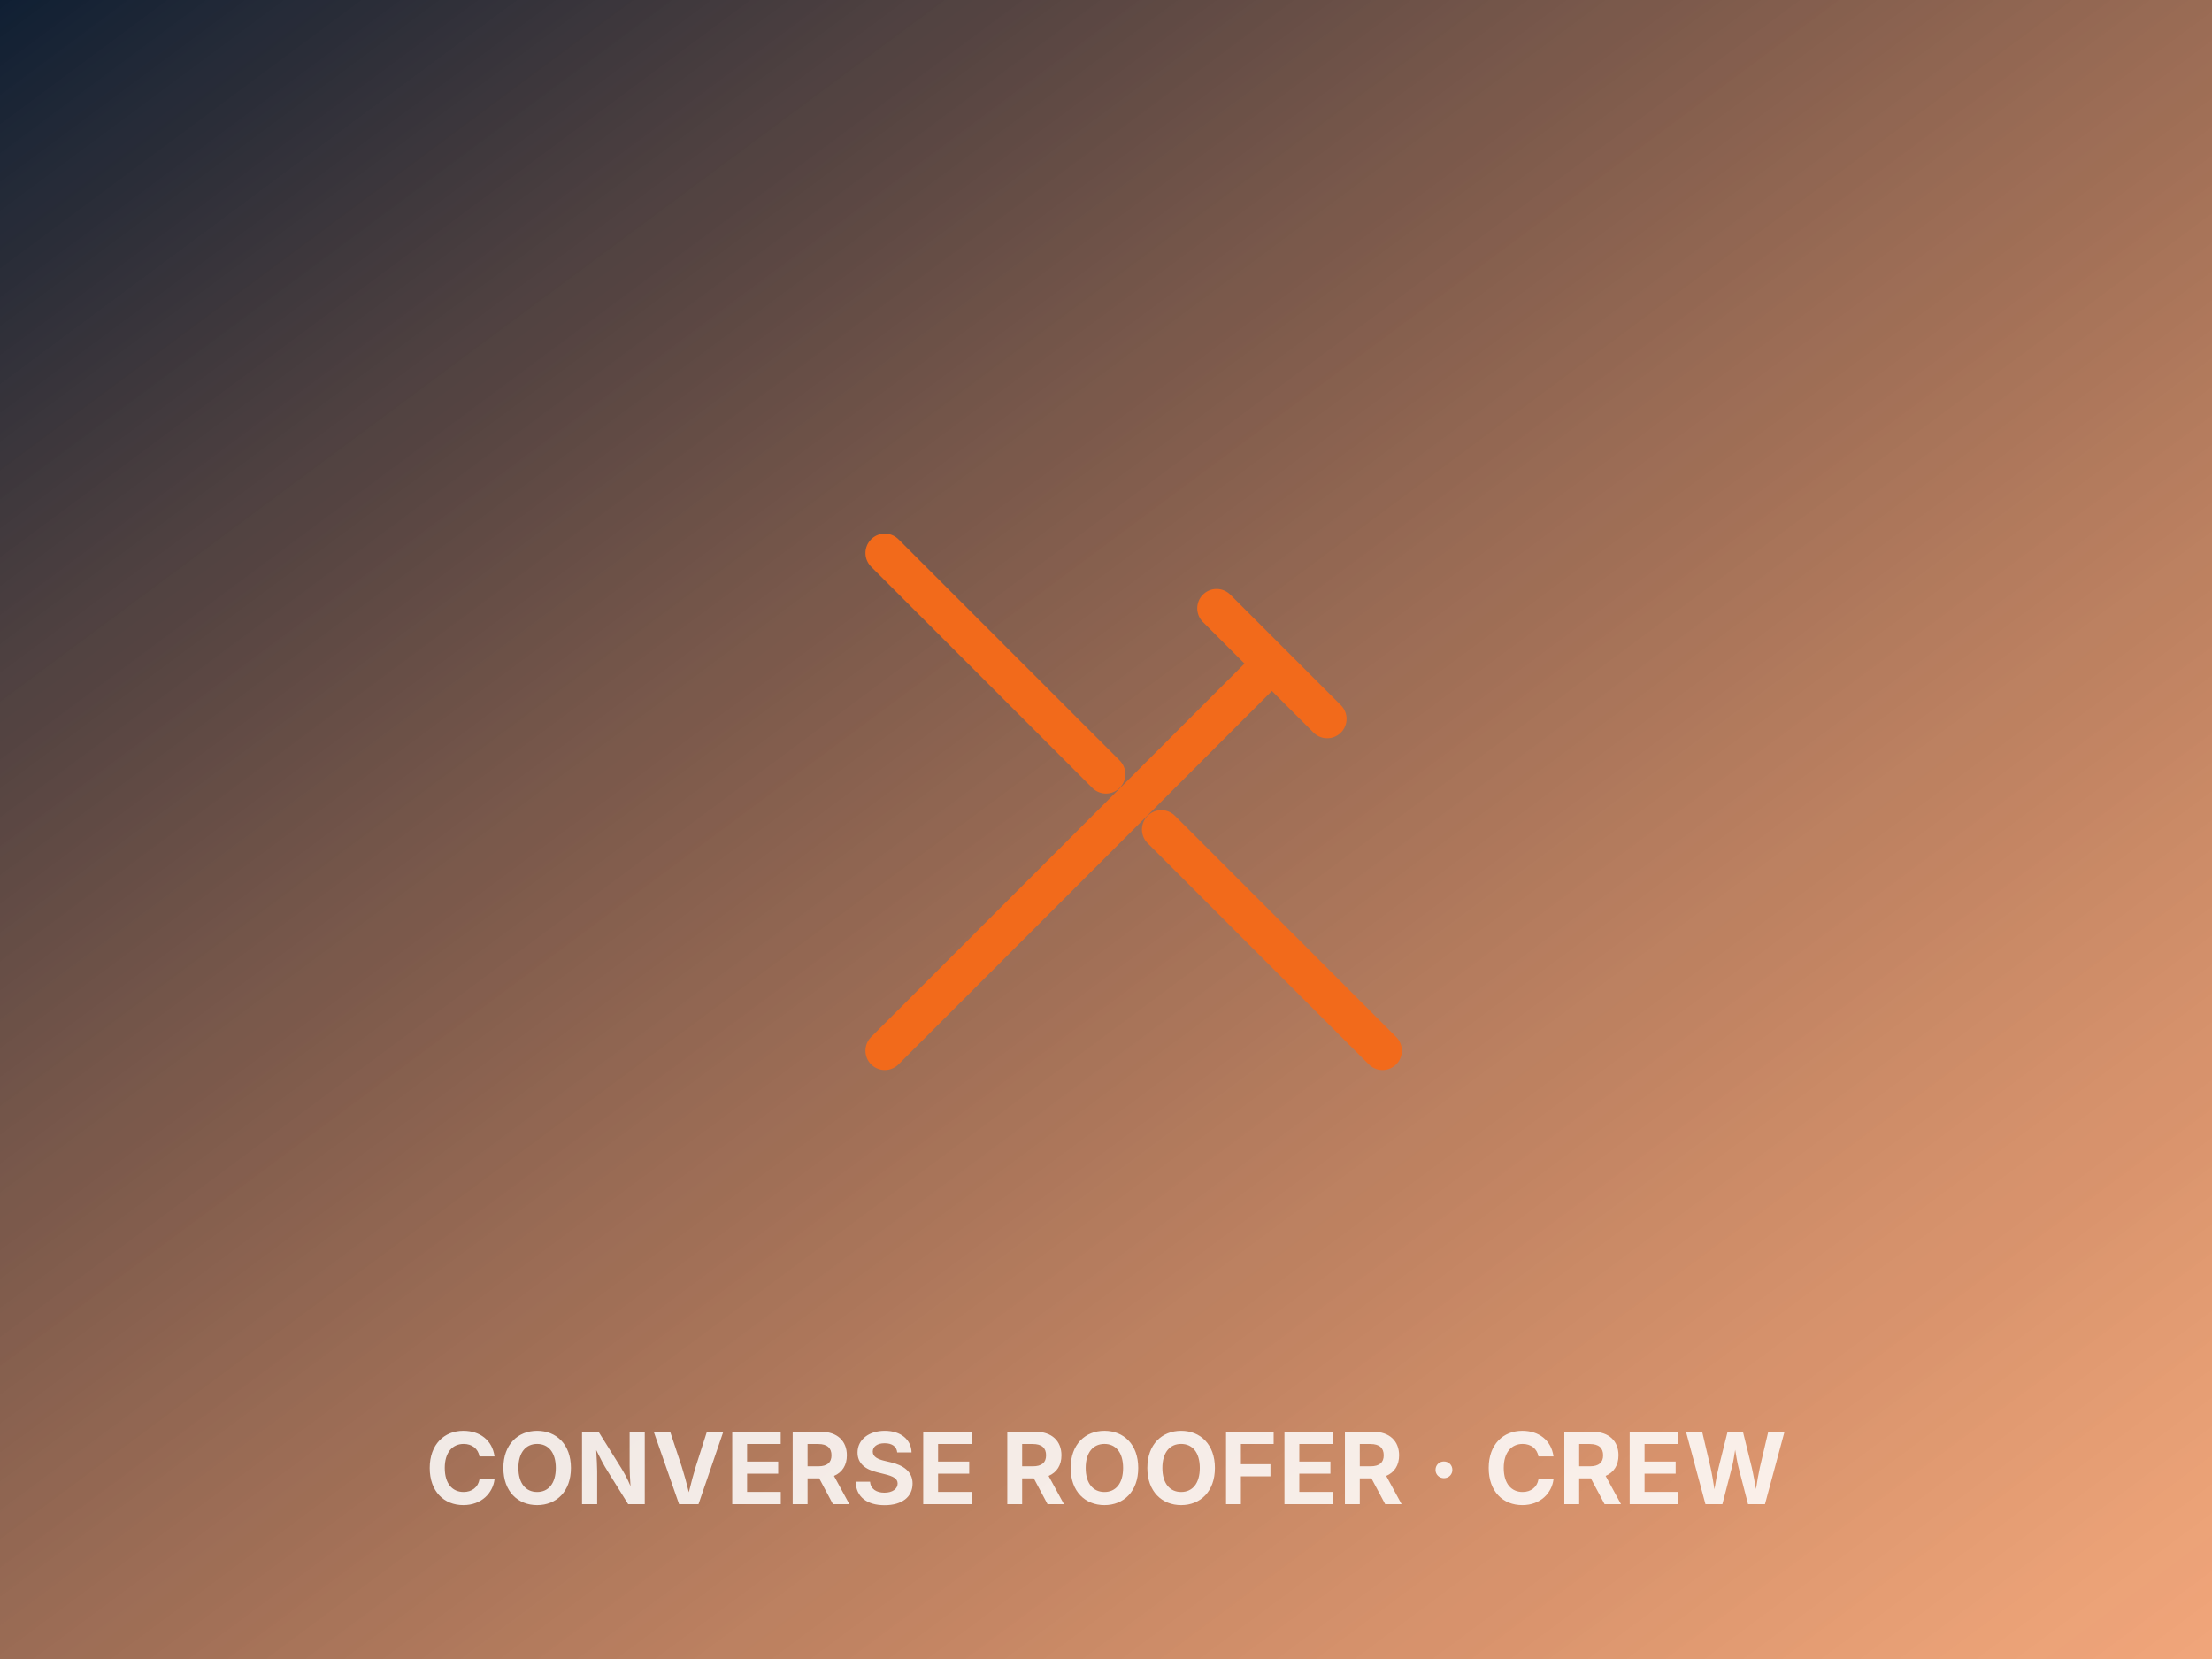
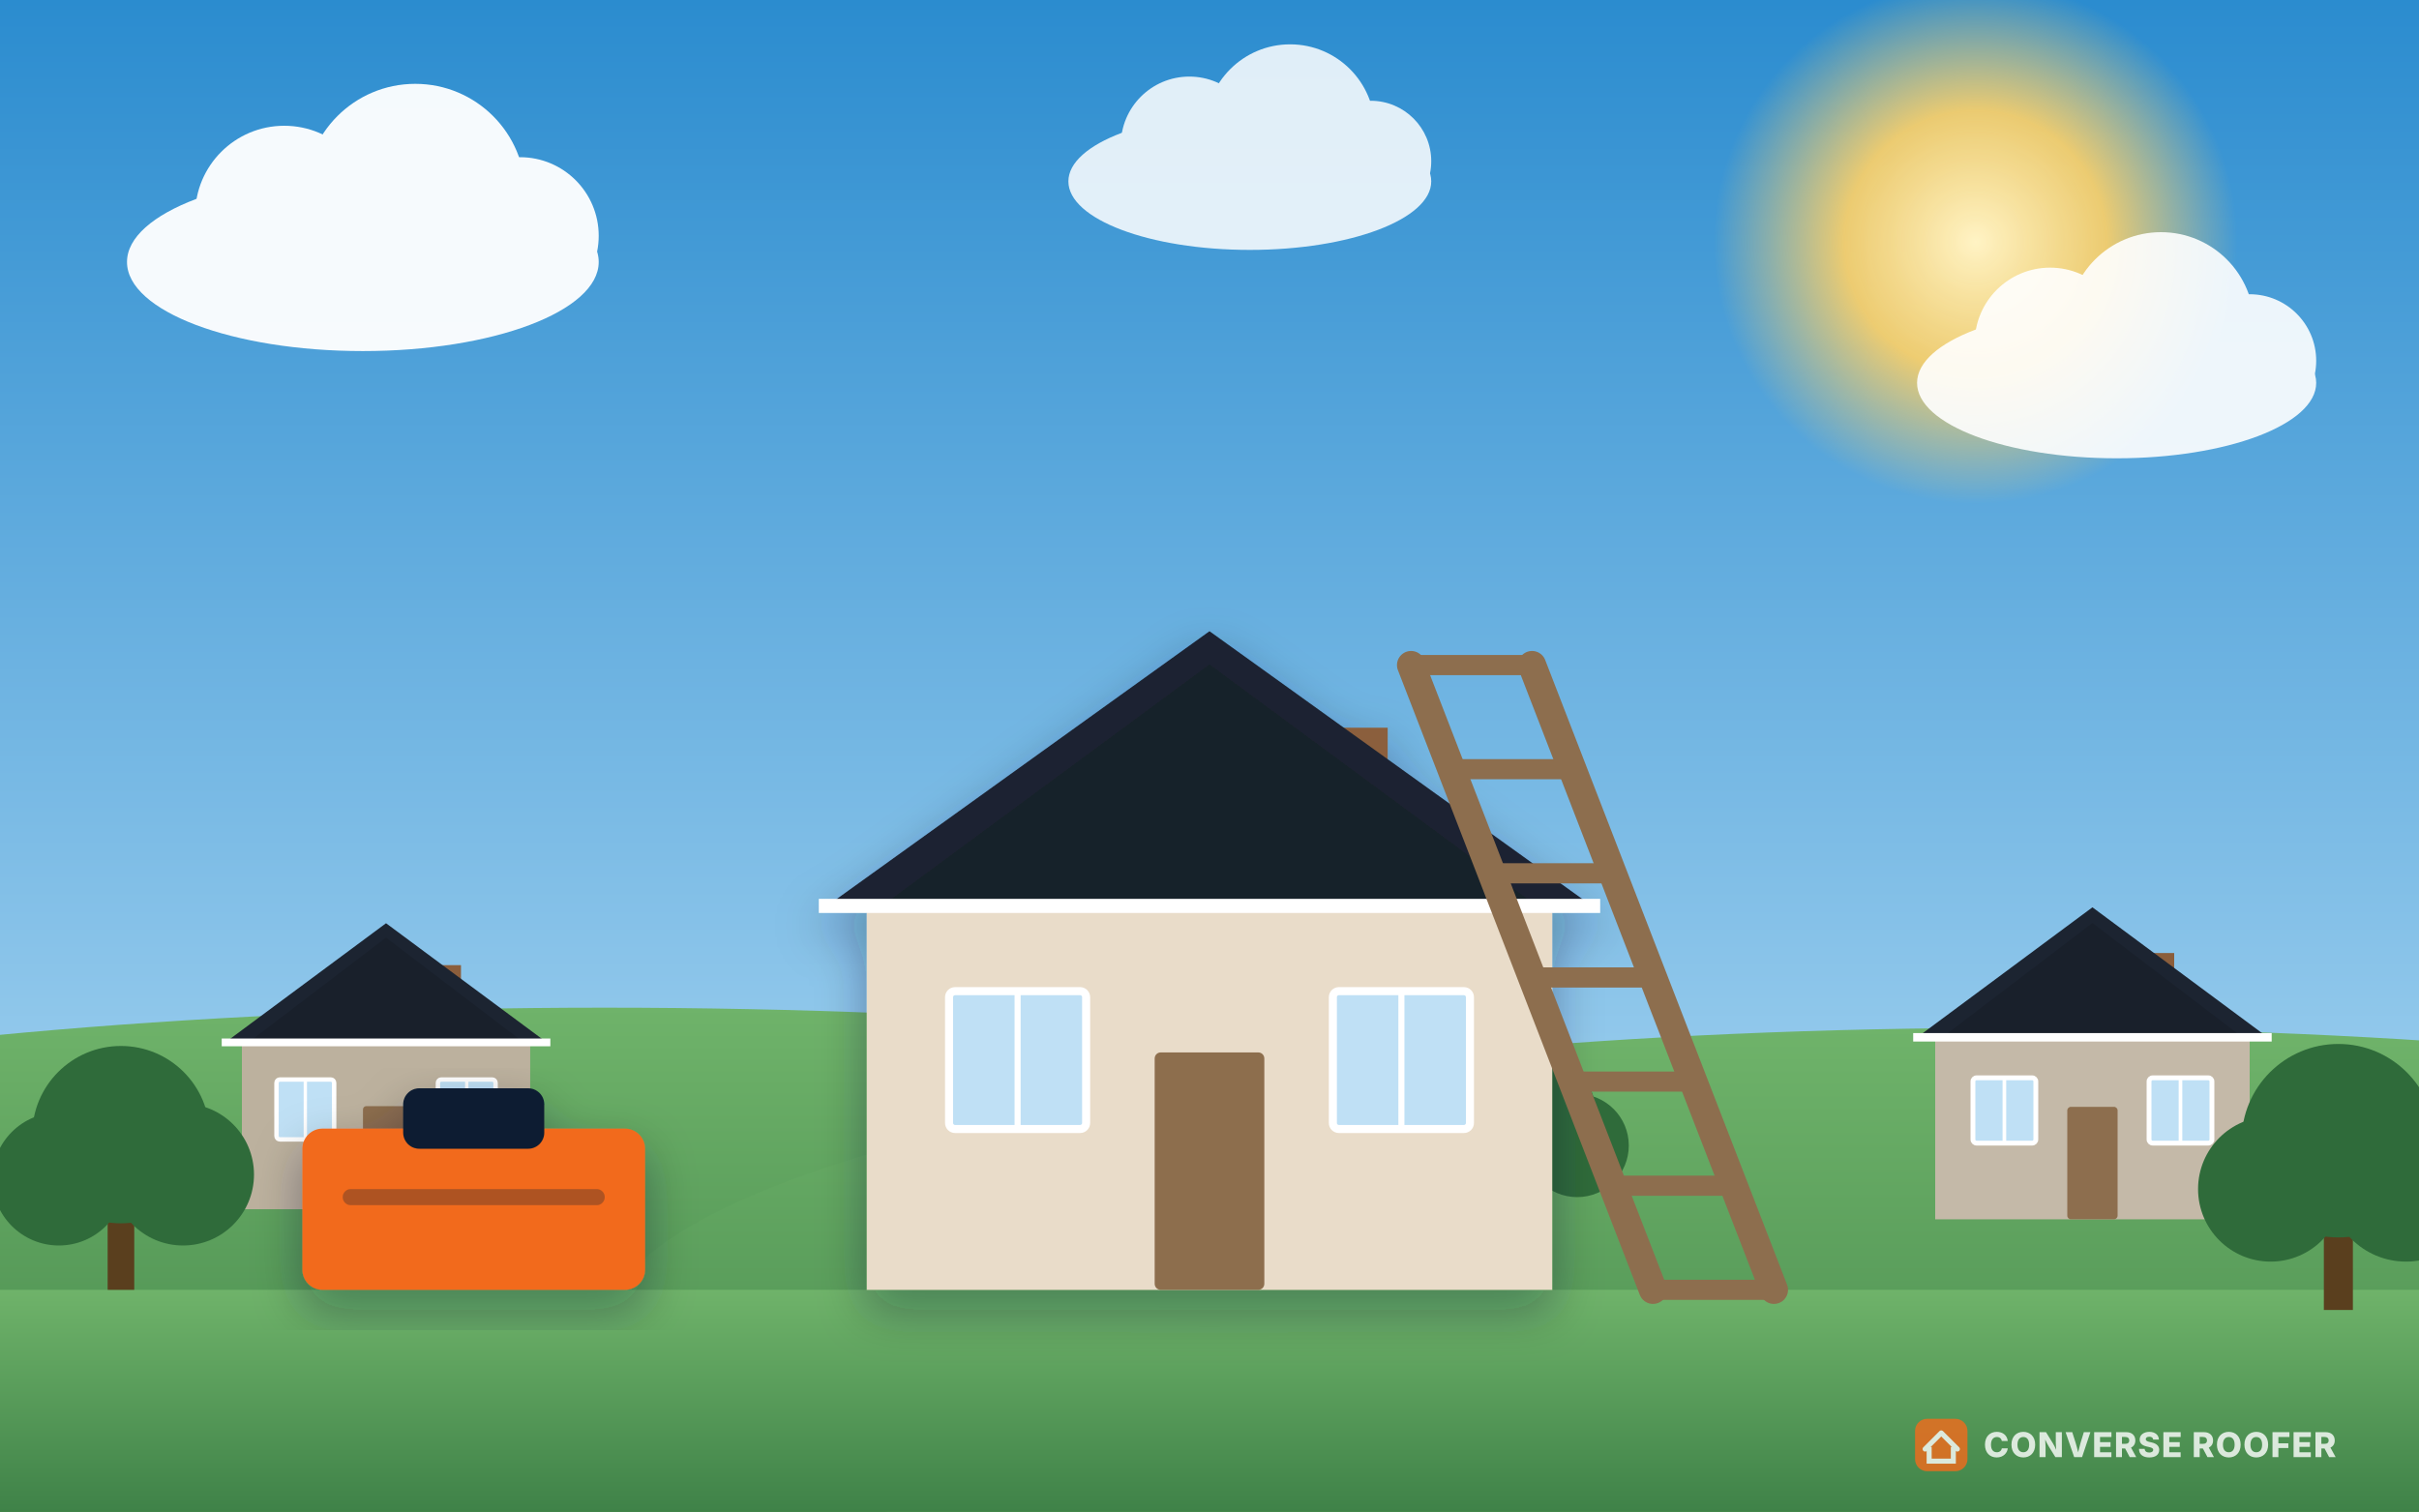
- <svg xmlns="http://www.w3.org/2000/svg" viewBox="0 0 400 300" width="400" height="300">
+ <svg xmlns="http://www.w3.org/2000/svg" viewBox="0 0 1200 750" width="1200" height="750" role="img">
  <defs>
-     <linearGradient id="g" x1="0" y1="0" x2="1" y2="1">
-       <stop offset="0" stop-color="#0f1f33" />
-       <stop offset="1" stop-color="#f26a1b" stop-opacity=".55" />
+     <linearGradient id="sky" x1="0" y1="0" x2="0" y2="1">
+       <stop offset="0" stop-color="#2b8ccf" />
+       <stop offset="1" stop-color="#bfe3f8" />
    </linearGradient>
+     <linearGradient id="ground" x1="0" y1="0" x2="0" y2="1">
+       <stop offset="0" stop-color="#6fb36a" />
+       <stop offset="1" stop-color="#3f8248" />
+     </linearGradient>
+     <radialGradient id="hailg" cx=".35" cy=".35" r=".7">
+       <stop offset="0" stop-color="#ffffff" />
+       <stop offset=".6" stop-color="#dbe9f7" />
+       <stop offset="1" stop-color="#8fb3d9" />
+     </radialGradient>
+     <radialGradient id="sun" cx=".5" cy=".5" r=".5">
+       <stop offset="0" stop-color="#fff3c4" />
+       <stop offset=".5" stop-color="#ffd166" stop-opacity=".9" />
+       <stop offset="1" stop-color="#ffd166" stop-opacity="0" />
+     </radialGradient>
+     <filter id="glow" x="-50%" y="-50%" width="200%" height="200%">
+       <feGaussianBlur stdDeviation="8" />
+     </filter>
+     <filter id="soft" x="-20%" y="-20%" width="140%" height="140%">
+       <feDropShadow dx="0" dy="10" stdDeviation="12" flood-color="#0f1f33" flood-opacity=".35" />
+     </filter>
  </defs>
-   <rect width="400" height="300" fill="url(#g)" />
-   <g transform="translate(100 40)" fill="none" stroke="#f26a1b" stroke-width="7" stroke-linecap="round" stroke-linejoin="round">
-     <path d="M60 150 L130 80 M120 70 L140 90 M60 60 L100 100 M150 150 L110 110" />
+   <rect width="1200" height="750" fill="url(#sky)" />
+   <circle cx="980" cy="120" r="130" fill="url(#sun)" />
+   <g fill="#ffffff" opacity="0.95">
+     <ellipse cx="180" cy="130" rx="117.0" ry="44.2" />
+     <circle cx="141.0" cy="106.6" r="44.2" />
+     <circle cx="206.0" cy="96.2" r="54.6" />
+     <circle cx="258.0" cy="117.0" r="39.0" />
  </g>
-   <text x="200" y="272" text-anchor="middle" font-family="Inter,Arial,sans-serif" font-size="18" font-weight="700" fill="#ffffff" opacity=".85">CONVERSE ROOFER · CREW</text>
+   <g fill="#ffffff" opacity="0.85">
+     <ellipse cx="620" cy="90" rx="90.0" ry="34.0" />
+     <circle cx="590.0" cy="72.0" r="34.0" />
+     <circle cx="640.0" cy="64.0" r="42.0" />
+     <circle cx="680.0" cy="80.0" r="30.0" />
+   </g>
+   <g fill="#ffffff" opacity="0.9">
+     <ellipse cx="1050" cy="190" rx="99" ry="37.4" />
+     <circle cx="1017.0" cy="170.2" r="37.4" />
+     <circle cx="1072.0" cy="161.4" r="46.2" />
+     <circle cx="1116.0" cy="179.0" r="33.0" />
+   </g>
+   <ellipse cx="300" cy="640" rx="700" ry="140" fill="url(#ground)" />
+   <ellipse cx="1000" cy="660" rx="700" ry="150" fill="url(#ground)" />
+   <rect x="0" y="640" width="1200" height="110" fill="url(#ground)" />
+   <g>
+     <rect x="120" y="517.5" width="143.0" height="82.5" fill="#d8cbb6" />
+     <rect x="120" y="517.5" width="143.0" height="82.5" fill="#000" opacity="0.13" />
+     <rect x="217.24" y="478.89" width="11.44" height="29.7" fill="#8b5e3c" />
+     <polygon points="111.42,517.5 191.5,458.1 271.58,517.5" fill="#1c2431" />
+     <polygon points="122.86,517.5 191.5,465.228 260.14,517.5" fill="#000" opacity=".12" />
+     <rect x="109.99" y="515.3" width="163.02" height="3.85" fill="#ffffff" />
+     <rect x="180.06" y="548.85" width="22.88" height="51.15" rx="1.65" fill="#8d6e4e" />
+     <rect x="137.16" y="535.65" width="28.6" height="29.7" rx="1.65" fill="#bfe0f5" stroke="#ffffff" stroke-width="2.2" />
+     <line x1="151.46" y1="535.65" x2="151.46" y2="565.35" stroke="#ffffff" stroke-width="1.65" />
+     <rect x="217.24" y="535.65" width="28.6" height="29.7" rx="1.65" fill="#bfe0f5" stroke="#ffffff" stroke-width="2.2" />
+     <line x1="231.54" y1="535.65" x2="231.54" y2="565.35" stroke="#ffffff" stroke-width="1.65" />
+   </g>
+   <g>
+     <rect x="960" y="515.0" width="156.0" height="90.0" fill="#dcd0bd" />
+     <rect x="960" y="515.0" width="156.0" height="90.0" fill="#000" opacity="0.11" />
+     <rect x="1066.08" y="472.88" width="12.48" height="32.4" fill="#8b5e3c" />
+     <polygon points="950.64,515.0 1038.0,450.2 1125.36,515.0" fill="#1c2431" />
+     <polygon points="963.12,515.0 1038.0,457.976 1112.88,515.0" fill="#000" opacity=".12" />
+     <rect x="949.08" y="512.6" width="177.84" height="4.2" fill="#ffffff" />
+     <rect x="1025.52" y="549.2" width="24.96" height="55.8" rx="1.8" fill="#8d6e4e" />
+     <rect x="978.72" y="534.8" width="31.2" height="32.4" rx="1.8" fill="#bfe0f5" stroke="#ffffff" stroke-width="2.4" />
+     <line x1="994.32" y1="534.8" x2="994.32" y2="567.2" stroke="#ffffff" stroke-width="1.8" />
+     <rect x="1066.08" y="534.8" width="31.2" height="32.4" rx="1.8" fill="#bfe0f5" stroke="#ffffff" stroke-width="2.4" />
+     <line x1="1081.68" y1="534.8" x2="1081.68" y2="567.2" stroke="#ffffff" stroke-width="1.8" />
+   </g>
+   <rect x="53.4" y="596.0" width="13.2" height="44.0" fill="#5a3f1e" />
+   <circle cx="60" cy="563.0" r="44.0" fill="#2f6b3a" />
+   <circle cx="29.2" cy="585.0" r="33.0" fill="#2f6b3a" />
+   <circle cx="90.8" cy="582.8" r="35.2" fill="#2f6b3a" />
+   <rect x="1152.8" y="602.0" width="14.4" height="48.0" fill="#5a3f1e" />
+   <circle cx="1160" cy="566.0" r="48.0" fill="#2f6b3a" />
+   <circle cx="1126.4" cy="590.0" r="36.0" fill="#2f6b3a" />
+   <circle cx="1193.6" cy="587.6" r="38.4" fill="#2f6b3a" />
+   <rect x="755.2" y="578.0" width="9.6" height="32.0" fill="#5a3f1e" />
+   <circle cx="760" cy="554.0" r="32.0" fill="#2f6b3a" />
+   <circle cx="737.6" cy="570.0" r="24.0" fill="#2f6b3a" />
+   <circle cx="782.4" cy="568.4" r="25.6" fill="#2f6b3a" />
+   <g filter="url(#soft)">
+     <g>
+       <rect x="430" y="450.0" width="340.0" height="190.0" fill="#e9dcc9" />
+       <rect x="430" y="450.0" width="340.0" height="190.0" fill="#000" opacity="0.00" />
+       <rect x="661.2" y="361.08" width="27.2" height="68.4" fill="#8b5e3c" />
+       <polygon points="409.6,450.0 600.0,313.2 790.4,450.0" fill="#1c2431" />
+       <polygon points="436.8,450.0 600.0,329.616 763.2,450.0" fill="#000" opacity=".12" />
+       <rect x="406.2" y="446.0" width="387.6" height="7.0" fill="#ffffff" />
+       <rect x="572.8" y="522.2" width="54.4" height="117.8" rx="3.0" fill="#8d6e4e" />
+       <rect x="470.8" y="491.8" width="68.0" height="68.4" rx="3.0" fill="#bfe0f5" stroke="#ffffff" stroke-width="4.0" />
+       <line x1="504.8" y1="491.8" x2="504.8" y2="560.2" stroke="#ffffff" stroke-width="3.0" />
+       <rect x="661.2" y="491.8" width="68.0" height="68.4" rx="3.0" fill="#bfe0f5" stroke="#ffffff" stroke-width="4.0" />
+       <line x1="695.2" y1="491.8" x2="695.2" y2="560.2" stroke="#ffffff" stroke-width="3.0" />
+     </g>
+   </g>
+   <g stroke="#8d6e4e" stroke-width="14" stroke-linecap="round">
+     <line x1="820" y1="640" x2="700" y2="330" />
+     <line x1="880" y1="640" x2="760" y2="330" />
+   </g>
+   <line x1="822.0" y1="640.0" x2="878.0" y2="640.0" stroke="#8d6e4e" stroke-width="10" stroke-linecap="round" />
+   <line x1="802.0" y1="588.333" x2="858.0" y2="588.333" stroke="#8d6e4e" stroke-width="10" stroke-linecap="round" />
+   <line x1="782.0" y1="536.667" x2="838.0" y2="536.667" stroke="#8d6e4e" stroke-width="10" stroke-linecap="round" />
+   <line x1="762.0" y1="485.0" x2="818.0" y2="485.0" stroke="#8d6e4e" stroke-width="10" stroke-linecap="round" />
+   <line x1="742.0" y1="433.333" x2="798.0" y2="433.333" stroke="#8d6e4e" stroke-width="10" stroke-linecap="round" />
+   <line x1="722.0" y1="381.667" x2="778.0" y2="381.667" stroke="#8d6e4e" stroke-width="10" stroke-linecap="round" />
+   <line x1="702.0" y1="330.0" x2="758.0" y2="330.0" stroke="#8d6e4e" stroke-width="10" stroke-linecap="round" />
+   <g filter="url(#soft)">
+     <rect x="150" y="560" width="170" height="80" rx="10" fill="#f26a1b" />
+     <rect x="200" y="540" width="70" height="30" rx="8" fill="#0f1f33" />
+     <rect x="170" y="590" width="130" height="8" rx="4" fill="#0f1f33" opacity=".3" />
+   </g>
+   <g opacity=".8" transform="translate(950 704)">
+     <rect width="26" height="26" rx="6" fill="#f26a1b" />
+     <path d="M5 15 L13 7 L21 15" fill="none" stroke="#fff" stroke-width="2.5" stroke-linecap="round" stroke-linejoin="round" />
+     <path d="M7 14 V21 H19 V14" fill="none" stroke="#fff" stroke-width="2.5" />
+     <text x="34" y="19" font-family="Inter,Arial,sans-serif" font-size="17" font-weight="800" fill="#ffffff" letter-spacing=".5">CONVERSE ROOFER</text>
+   </g>
</svg>
